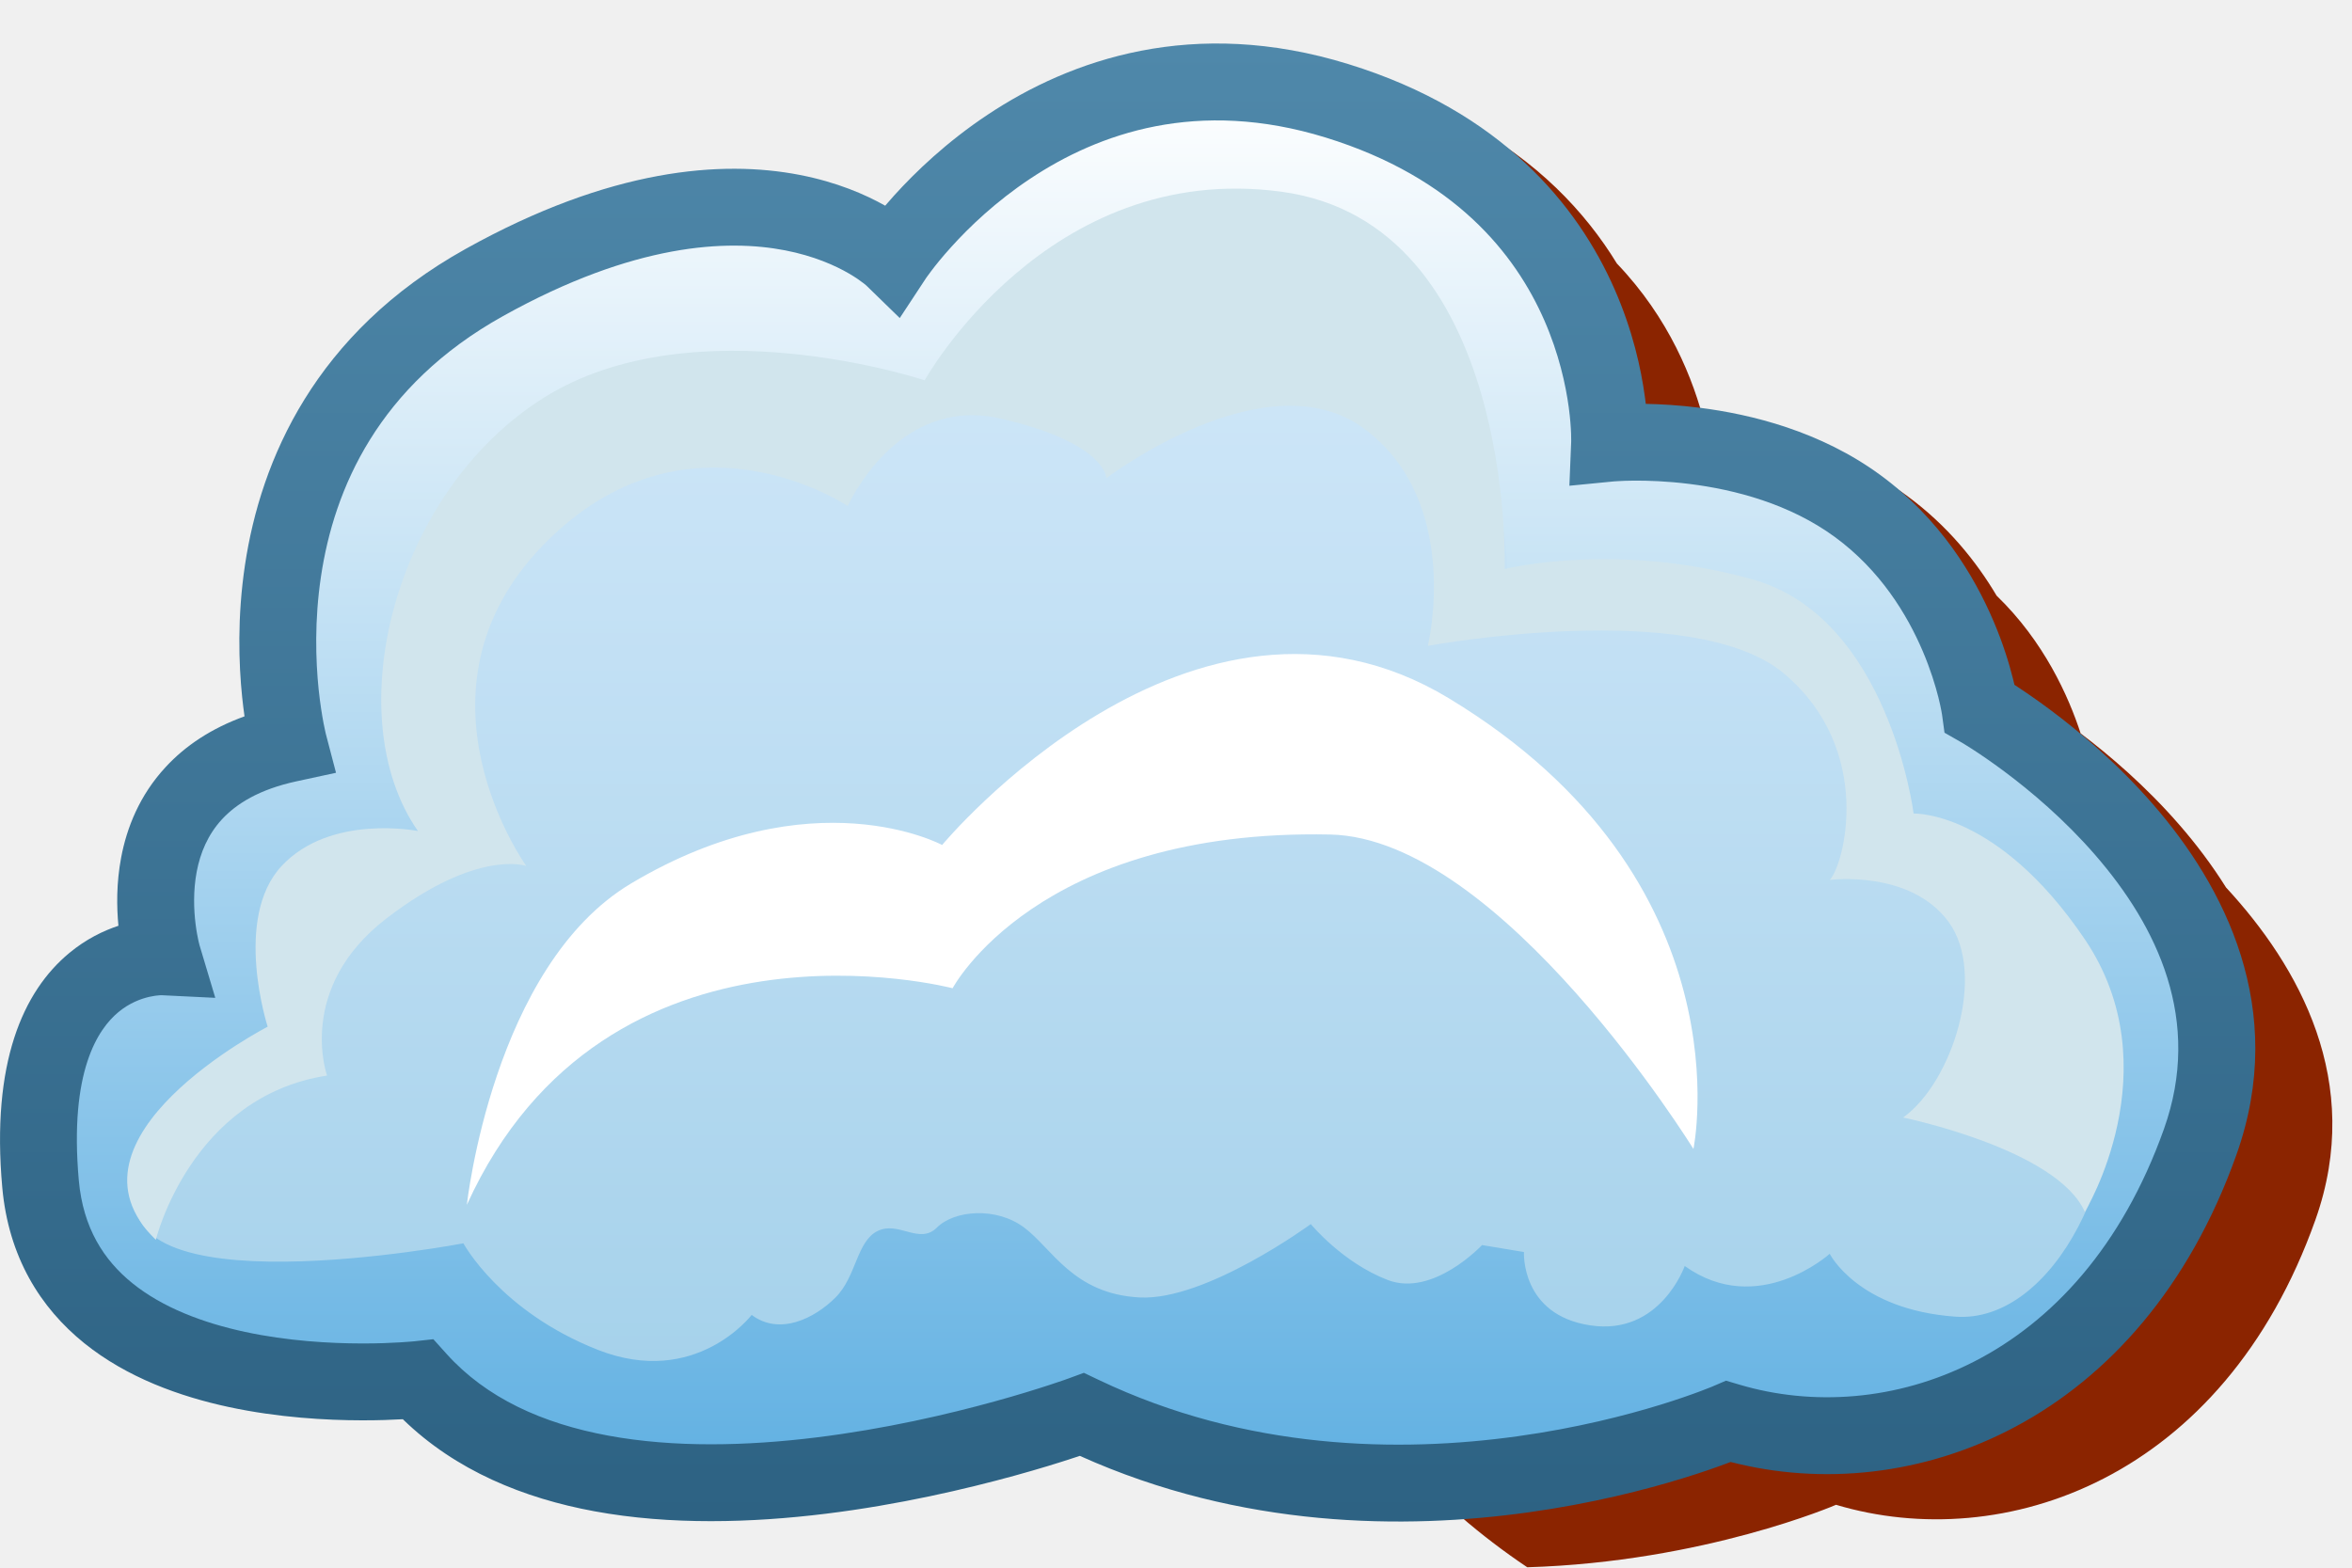
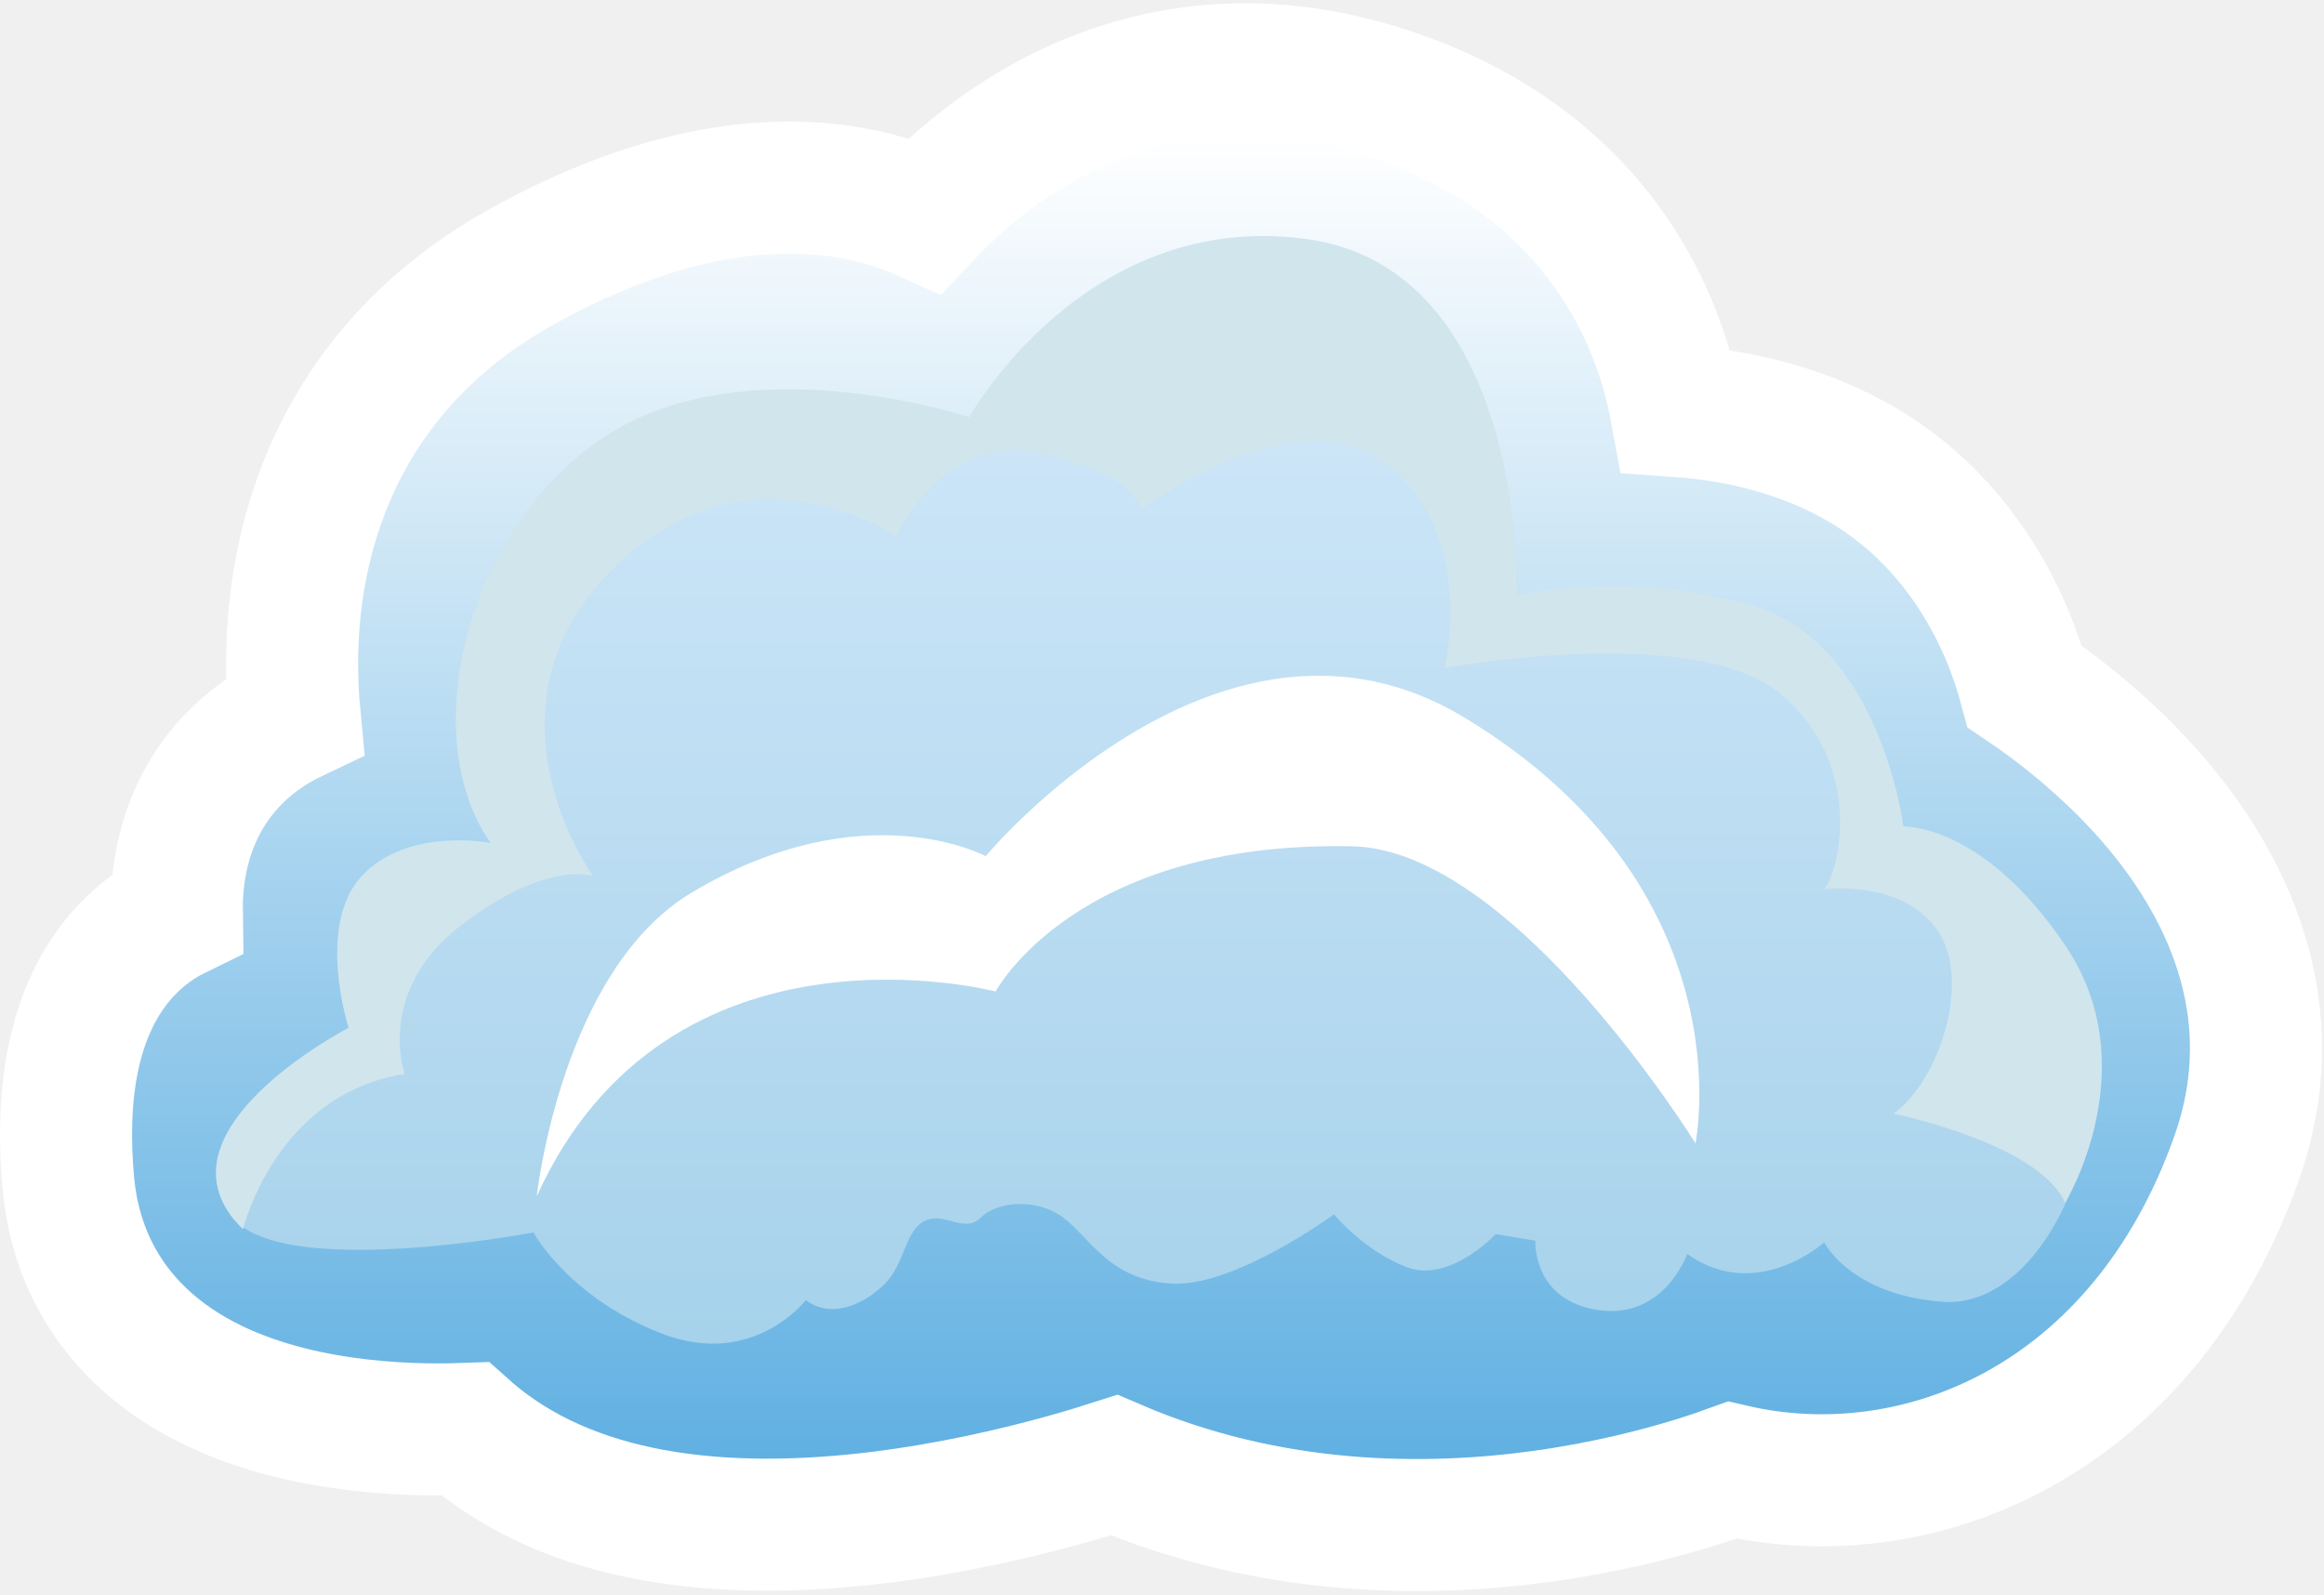
- <svg xmlns="http://www.w3.org/2000/svg" width="51" height="34" viewBox="0 0 51 34" fill="none">
-   <path fill-rule="evenodd" clip-rule="evenodd" d="M31.741 2.632C29.149 4.726 27.239 7.56 26.28 10.773C26.284 10.842 26.284 10.911 26.28 10.98C26.28 11.18 26.203 11.379 26.126 11.578C26.083 11.689 26.04 11.8 26.01 11.911C26.001 11.979 26.001 12.049 26.01 12.118C26.001 12.207 26.001 12.297 26.01 12.387C26.01 12.594 26.01 12.8 25.865 13.007C25.877 13.076 25.877 13.146 25.865 13.214C25.865 13.4 25.82 13.586 25.775 13.773C25.745 13.897 25.715 14.021 25.699 14.145V14.269L25.574 15.117V16.131V16.462V17.724V18.924V19.048C25.661 20.606 25.904 22.151 26.301 23.661C26.301 23.945 26.41 24.218 26.517 24.488C26.558 24.592 26.599 24.695 26.634 24.799L26.758 25.15C26.804 25.312 26.86 25.471 26.925 25.626V25.812L27.174 26.454C27.233 26.581 27.29 26.708 27.345 26.834C27.425 27.015 27.504 27.193 27.589 27.364L27.714 27.612C27.782 27.761 27.858 27.906 27.943 28.046L28.15 28.439L28.254 28.605C29.406 30.775 31.078 32.624 33.117 33.991C36.953 33.875 39.812 32.636 39.812 32.636C43.431 33.718 48.206 32.095 50.208 26.452C51.268 23.462 49.843 20.95 48.269 19.248C47.959 18.753 47.614 18.3 47.262 17.895C46.527 17.048 45.737 16.376 45.116 15.906C44.851 15.094 44.319 13.909 43.294 12.919C42.854 12.177 42.229 11.397 41.348 10.751C40.053 9.801 38.551 9.431 37.416 9.289C37.263 9.27 37.115 9.255 36.974 9.243C36.722 8.218 36.189 6.896 35.06 5.715C34.377 4.597 33.33 3.479 31.741 2.632ZM37.452 10.977C37.37 10.964 37.289 10.953 37.209 10.943L37.195 10.941C37.195 10.975 37.194 10.992 37.194 10.992C37.194 10.992 37.287 10.983 37.452 10.977Z" fill="#8B2400" />
-   <path d="M6.259 16.129C6.259 16.129 4.516 9.461 10.502 6.127C16.488 2.793 19.368 5.596 19.368 5.596C19.368 5.596 22.854 0.292 28.991 2.186C35.129 4.081 34.902 9.612 34.902 9.612C34.902 9.612 38.008 9.309 40.282 10.976C42.555 12.643 42.934 15.371 42.934 15.371C42.934 15.371 49.678 19.236 47.707 24.767C45.737 30.299 41.039 31.89 37.478 30.829C37.478 30.829 30.279 33.936 23.46 30.677C23.46 30.677 13.154 34.466 9.063 29.92C9.063 29.92 1.334 30.753 0.879 25.676C0.424 20.599 3.531 20.751 3.531 20.751C3.531 20.751 2.394 16.962 6.259 16.129Z" fill="url(#paint0_linear_391_82854)" />
-   <path fill-rule="evenodd" clip-rule="evenodd" d="M19.194 4.461C19.254 4.391 19.32 4.316 19.39 4.238C19.847 3.733 20.526 3.079 21.417 2.487C23.212 1.293 25.876 0.352 29.237 1.39C32.563 2.416 34.215 4.459 35.011 6.275C35.404 7.171 35.585 7.999 35.667 8.606C35.674 8.659 35.681 8.71 35.687 8.759C36.007 8.765 36.402 8.787 36.843 8.842C37.977 8.984 39.479 9.354 40.775 10.304C42.069 11.253 42.811 12.493 43.227 13.472C43.437 13.964 43.568 14.399 43.647 14.715C43.66 14.764 43.671 14.81 43.681 14.853C43.874 14.979 44.142 15.16 44.455 15.393C45.088 15.866 45.919 16.561 46.689 17.448C48.219 19.21 49.624 21.872 48.493 25.047C46.426 30.849 41.474 32.728 37.526 31.707C37.501 31.717 37.475 31.726 37.447 31.737C37.223 31.821 36.9 31.935 36.492 32.06C35.677 32.311 34.52 32.608 33.141 32.8C30.472 33.172 26.92 33.154 23.415 31.575C23.37 31.59 23.321 31.606 23.268 31.623C22.968 31.722 22.537 31.856 22.007 32.002C20.951 32.293 19.494 32.635 17.897 32.831C16.306 33.026 14.542 33.081 12.887 32.776C11.363 32.495 9.884 31.899 8.735 30.78C8.511 30.793 8.207 30.805 7.847 30.804C7.08 30.803 6.037 30.746 4.967 30.517C3.904 30.289 2.755 29.879 1.826 29.13C0.874 28.362 0.184 27.26 0.049 25.751C-0.193 23.047 0.5 21.499 1.503 20.668C1.867 20.366 2.242 20.186 2.568 20.078C2.529 19.673 2.522 19.152 2.627 18.598C2.748 17.956 3.024 17.249 3.591 16.637C4.017 16.175 4.581 15.797 5.302 15.536C5.284 15.41 5.267 15.271 5.251 15.12C5.176 14.393 5.143 13.382 5.312 12.254C5.653 9.98 6.826 7.22 10.097 5.398C13.235 3.65 15.65 3.466 17.338 3.793C18.144 3.949 18.762 4.217 19.194 4.461ZM8.974 29.091L8.974 29.091L9.397 29.045L9.682 29.362C10.544 30.32 11.763 30.873 13.19 31.136C14.618 31.4 16.198 31.36 17.694 31.176C19.186 30.993 20.56 30.672 21.564 30.395C22.065 30.257 22.471 30.13 22.75 30.039C22.89 29.993 22.997 29.957 23.069 29.932C23.105 29.919 23.132 29.91 23.149 29.903C23.158 29.9 23.164 29.898 23.168 29.897L23.172 29.895L23.172 29.895L23.172 29.895L23.502 29.774L23.819 29.925C27.032 31.46 30.357 31.505 32.911 31.149C34.185 30.972 35.254 30.697 36.002 30.467C36.375 30.352 36.667 30.249 36.864 30.175C36.962 30.139 37.035 30.11 37.084 30.09C37.108 30.08 37.125 30.073 37.136 30.069C37.141 30.066 37.145 30.065 37.147 30.064L37.148 30.064L37.148 30.063L37.149 30.063L37.149 30.063L37.426 29.944L37.716 30.03C40.846 30.963 45.099 29.607 46.922 24.487C47.762 22.131 46.78 20.095 45.43 18.541C44.761 17.77 44.028 17.154 43.458 16.729C43.175 16.518 42.935 16.356 42.768 16.248C42.685 16.195 42.62 16.154 42.577 16.128C42.556 16.116 42.54 16.106 42.53 16.1C42.525 16.098 42.522 16.096 42.52 16.095L42.519 16.094L42.519 16.094L42.519 16.094L42.519 16.094L42.164 15.891L42.109 15.488L42.108 15.488L42.108 15.487C42.108 15.486 42.108 15.481 42.106 15.474C42.104 15.461 42.1 15.438 42.094 15.406C42.082 15.343 42.062 15.246 42.031 15.123C41.968 14.874 41.863 14.524 41.693 14.125C41.352 13.323 40.768 12.366 39.789 11.648C38.811 10.931 37.623 10.619 36.636 10.496C36.149 10.435 35.727 10.422 35.429 10.424C35.28 10.425 35.164 10.43 35.087 10.435C35.048 10.437 35.02 10.439 35.002 10.44C34.993 10.441 34.987 10.441 34.984 10.442L34.983 10.442L34.981 10.442L34.981 10.442L34.03 10.535L34.069 9.581L34.069 9.581C34.069 9.581 34.069 9.581 34.069 9.581C34.069 9.581 34.069 9.58 34.069 9.58C34.069 9.58 34.069 9.579 34.069 9.577C34.069 9.574 34.069 9.568 34.069 9.561C34.069 9.557 34.069 9.552 34.069 9.546C34.069 9.516 34.069 9.467 34.067 9.402C34.062 9.271 34.049 9.075 34.016 8.831C33.949 8.341 33.802 7.668 33.485 6.944C32.861 5.521 31.558 3.851 28.746 2.983C25.969 2.126 23.821 2.89 22.34 3.875C21.591 4.372 21.015 4.926 20.627 5.356C20.433 5.57 20.288 5.751 20.194 5.876C20.146 5.938 20.112 5.986 20.09 6.017C20.079 6.032 20.072 6.043 20.068 6.05C20.066 6.052 20.064 6.054 20.064 6.055C20.064 6.055 20.064 6.055 20.064 6.055L20.064 6.056L19.51 6.898L18.792 6.199C18.791 6.197 18.788 6.195 18.786 6.193C18.775 6.183 18.753 6.165 18.722 6.141C18.658 6.091 18.553 6.016 18.407 5.931C18.114 5.761 17.654 5.552 17.022 5.429C15.774 5.188 13.756 5.268 10.908 6.855C8.193 8.367 7.244 10.608 6.96 12.502C6.817 13.457 6.845 14.322 6.909 14.949C6.942 15.261 6.983 15.511 7.015 15.68C7.031 15.764 7.044 15.827 7.054 15.868C7.058 15.888 7.062 15.903 7.064 15.911C7.065 15.915 7.066 15.918 7.066 15.919L7.066 15.92L7.286 16.76L6.435 16.944C5.61 17.121 5.118 17.44 4.814 17.768C4.507 18.101 4.343 18.497 4.265 18.907C4.187 19.322 4.202 19.729 4.241 20.042C4.26 20.196 4.285 20.321 4.303 20.405C4.313 20.446 4.32 20.477 4.325 20.495C4.328 20.505 4.329 20.511 4.33 20.513C4.33 20.514 4.33 20.514 4.33 20.514C4.331 20.515 4.331 20.515 4.331 20.515L4.668 21.641L3.501 21.584C3.501 21.584 3.501 21.584 3.501 21.584C3.495 21.584 3.479 21.584 3.456 21.586C3.409 21.589 3.333 21.598 3.239 21.619C3.051 21.662 2.805 21.754 2.567 21.951C2.13 22.314 1.497 23.228 1.709 25.602C1.802 26.631 2.249 27.329 2.873 27.832C3.521 28.355 4.39 28.688 5.316 28.887C6.235 29.084 7.153 29.136 7.849 29.137C8.195 29.138 8.482 29.125 8.679 29.113C8.778 29.108 8.854 29.102 8.905 29.097C8.93 29.095 8.948 29.093 8.96 29.092C8.966 29.092 8.97 29.091 8.972 29.091L8.973 29.091L8.974 29.091Z" fill="url(#paint1_linear_391_82854)" />
-   <path d="M10.048 26.965C10.048 26.965 2.091 28.48 3.001 25.601C3.91 22.721 6.486 22.342 6.486 22.342C6.486 22.342 4.365 18.478 9.593 18.554C9.593 18.554 7.017 13.098 10.957 10.143C14.897 7.188 20.126 9.006 20.126 9.006C20.126 9.006 22.702 3.55 27.703 4.611C32.704 5.672 32.704 12.795 32.704 12.795C32.704 12.795 36.569 11.81 38.69 13.325C40.812 14.841 40.585 15.674 41.039 17.947C41.039 17.947 45.207 19.236 45.737 22.267C46.268 25.297 44.525 28.707 42.403 28.556C40.282 28.404 39.675 27.192 39.675 27.192C39.675 27.192 38.122 28.594 36.531 27.457C36.531 27.457 36 28.973 34.485 28.745C32.969 28.518 33.045 27.154 33.045 27.154L32.136 27.003C32.136 27.003 31.075 28.139 30.09 27.76C29.105 27.381 28.423 26.548 28.423 26.548C28.423 26.548 26.15 28.215 24.71 28.139C23.27 28.063 22.816 27.078 22.209 26.624C21.603 26.169 20.694 26.245 20.315 26.624C19.936 27.003 19.482 26.472 19.027 26.699C18.572 26.927 18.572 27.684 18.118 28.139C17.663 28.594 16.905 28.973 16.299 28.518C16.299 28.518 15.087 30.109 12.965 29.276C10.843 28.442 10.048 26.965 10.048 26.965Z" fill="url(#paint2_linear_391_82854)" />
-   <path d="M10.123 26.131C10.123 26.131 10.684 20.949 13.685 19.16C17.625 16.811 20.429 18.326 20.429 18.326C20.429 18.326 25.859 11.784 31.416 15.144C37.933 19.084 36.72 24.919 36.72 24.919C36.72 24.919 32.553 18.175 28.84 18.099C22.486 17.969 20.656 21.433 20.656 21.433C20.656 21.433 13.154 19.463 10.123 26.131Z" fill="white" />
-   <path d="M3.379 26.889C3.379 26.889 4.137 23.782 7.092 23.327C7.092 23.327 6.41 21.433 8.381 19.918C10.351 18.402 11.412 18.781 11.412 18.781C11.412 18.781 8.684 14.992 11.79 11.81C14.897 8.627 18.383 10.976 18.383 10.976C18.383 10.976 19.444 8.551 21.717 9.082C23.99 9.612 23.99 10.37 23.99 10.37C23.99 10.37 27.476 7.718 29.597 9.309C31.719 10.9 30.961 14.007 30.961 14.007C30.961 14.007 36.72 12.946 38.69 14.613C40.66 16.28 39.978 18.781 39.675 19.084C39.675 19.084 41.418 18.857 42.252 19.993C43.085 21.13 42.327 23.479 41.267 24.237C41.267 24.237 44.601 24.919 45.207 26.283C45.207 26.283 47.101 23.176 45.207 20.372C43.312 17.569 41.494 17.644 41.494 17.644C41.494 17.644 40.963 13.401 38.008 12.568C35.053 11.734 32.628 12.34 32.628 12.34C32.628 12.34 32.856 4.838 27.779 4.157C22.702 3.475 20.05 8.248 20.05 8.248C20.05 8.248 15.049 6.581 11.79 8.627C8.532 10.673 7.32 15.523 9.062 18.023C9.062 18.023 7.168 17.644 6.107 18.781C5.046 19.918 5.804 22.267 5.804 22.267C5.804 22.267 1.106 24.691 3.379 26.889Z" fill="#D1E5ED" />
+ <svg xmlns="http://www.w3.org/2000/svg" width="704" height="483" viewBox="0 0 704 483" fill="none">
+   <path d="M132.536 433.062C135.656 433.067 138.473 433.005 140.905 432.915C157.232 447.508 177.384 455.236 197.443 458.934C220.506 463.185 244.778 462.38 266.286 459.741C287.918 457.087 307.608 452.467 321.825 448.545C328.216 446.782 333.554 445.145 337.53 443.864C384.789 464.214 432.166 464.261 467.609 459.324C486.367 456.711 502.112 452.66 513.23 449.241C517.919 447.798 521.807 446.462 524.775 445.381C580.924 458.437 649.093 430.692 677.441 351.1C693.938 304.78 673.118 266.272 651.95 241.9C641.239 229.569 629.758 219.959 621.06 213.469C618.175 211.317 615.563 209.483 613.341 207.982C612.177 203.632 610.403 198.037 607.753 191.809C601.85 177.936 591.21 160.036 572.427 146.262C553.617 132.468 532.106 127.266 516.331 125.294C513.304 124.916 510.43 124.649 507.756 124.466C506.323 116.601 503.786 106.981 499.291 96.732C487.848 70.643 464.153 41.679 417.498 27.279C369.975 12.612 332.041 25.983 306.653 42.859C295.372 50.359 286.529 58.545 280.209 65.27C274.596 62.727 267.702 60.337 259.525 58.754C234.86 53.98 200.85 56.978 157.868 80.917C111.705 106.629 95.006 145.857 90.196 177.923C87.91 193.163 88.269 206.83 89.235 216.886C81.517 220.543 75.038 225.293 69.776 230.983C60.9 240.581 56.662 251.58 54.824 261.297C53.788 266.774 53.481 271.991 53.552 276.611C50.139 278.275 46.58 280.471 43.086 283.367C26.796 296.872 17.326 320.718 20.68 358.174C22.695 380.679 33.105 397.406 47.453 408.975C61.218 420.074 77.891 425.906 92.659 429.071C107.602 432.273 122.035 433.045 132.536 433.062Z" fill="url(#paint0_linear_414_83247)" stroke="white" stroke-width="40" stroke-miterlimit="10" />
+   <path d="M161.6 373.39C161.6 373.39 56.6 393.39 68.6 355.39C80.6 317.39 114.6 312.39 114.6 312.39C114.6 312.39 86.6 261.39 155.6 262.39C155.6 262.39 121.6 190.39 173.6 151.39C225.6 112.39 294.6 136.39 294.6 136.39C294.6 136.39 328.6 64.39 394.6 78.39C460.6 92.39 460.6 186.39 460.6 186.39C460.6 186.39 511.6 173.39 539.6 193.39C567.6 213.39 564.6 224.39 570.6 254.39C570.6 254.39 625.6 271.39 632.6 311.39C639.6 351.39 616.6 396.39 588.6 394.39C560.6 392.39 552.6 376.39 552.6 376.39C552.6 376.39 532.1 394.89 511.1 379.89C511.1 379.89 504.1 399.89 484.1 396.89C464.1 393.89 465.1 375.89 465.1 375.89L453.1 373.89C453.1 373.89 439.1 388.89 426.1 383.89C413.1 378.89 404.1 367.89 404.1 367.89C404.1 367.89 374.1 389.89 355.1 388.89C336.1 387.89 330.1 374.89 322.1 368.89C314.1 362.89 302.1 363.89 297.1 368.89C292.1 373.89 286.1 366.89 280.1 369.89C274.1 372.89 274.1 382.89 268.1 388.89C262.1 394.89 252.1 399.89 244.1 393.89C244.1 393.89 228.1 414.89 200.1 403.89C172.1 392.89 161.6 373.39 161.6 373.39Z" fill="url(#paint1_linear_414_83247)" />
+   <path d="M162.6 362.39C162.6 362.39 170 294 209.6 270.39C261.6 239.39 298.6 259.39 298.6 259.39C298.6 259.39 370.26 173.05 443.6 217.39C529.6 269.39 513.6 346.39 513.6 346.39C513.6 346.39 458.6 257.39 409.6 256.39C325.75 254.68 301.6 300.39 301.6 300.39C301.6 300.39 202.6 274.39 162.6 362.39Z" fill="white" />
+   <path d="M73.6 372.39C73.6 372.39 83.6 331.39 122.6 325.39C122.6 325.39 113.6 300.39 139.6 280.39C165.6 260.39 179.6 265.39 179.6 265.39C179.6 265.39 143.6 215.39 184.6 173.39C225.6 131.39 271.6 162.39 271.6 162.39C271.6 162.39 285.6 130.39 315.6 137.39C345.6 144.39 345.6 154.39 345.6 154.39C345.6 154.39 391.6 119.39 419.6 140.39C447.6 161.39 437.6 202.39 437.6 202.39C437.6 202.39 513.6 188.39 539.6 210.39C565.6 232.39 556.6 265.39 552.6 269.39C552.6 269.39 575.6 266.39 586.6 281.39C597.6 296.39 587.6 327.39 573.6 337.39C573.6 337.39 617.6 346.39 625.6 364.39C625.6 364.39 650.6 323.39 625.6 286.39C600.6 249.39 576.6 250.39 576.6 250.39C576.6 250.39 569.6 194.39 530.6 183.39C491.6 172.39 459.6 180.39 459.6 180.39C459.6 180.39 462.6 81.39 395.6 72.39C328.6 63.39 293.6 126.39 293.6 126.39C293.6 126.39 227.6 104.39 184.6 131.39C141.6 158.39 125.6 222.39 148.6 255.39C148.6 255.39 123.6 250.39 109.6 265.39C95.6 280.39 105.6 311.39 105.6 311.39C105.6 311.39 43.6 343.39 73.6 372.39Z" fill="#D1E5ED" />
  <defs>
-     <linearGradient id="paint0_linear_391_82854" x1="24.451" y1="1.778" x2="24.451" y2="32.166" gradientUnits="userSpaceOnUse">
+     <linearGradient id="paint0_linear_414_83247" x1="351.68" y1="41" x2="351.68" y2="442.04" gradientUnits="userSpaceOnUse">
      <stop stop-color="white" />
      <stop offset="1" stop-color="#60B0E2" />
    </linearGradient>
-     <linearGradient id="paint1_linear_391_82854" x1="22.038" y1="0.944" x2="22.038" y2="33" gradientUnits="userSpaceOnUse">
-       <stop stop-color="#4F88AA" />
-       <stop offset="1" stop-color="#2D6283" />
-     </linearGradient>
-     <linearGradient id="paint2_linear_391_82854" x1="24.381" y1="4.475" x2="24.381" y2="29.517" gradientUnits="userSpaceOnUse">
+     <linearGradient id="paint1_linear_414_83247" x1="350.76" y1="76.59" x2="350.76" y2="407.08" gradientUnits="userSpaceOnUse">
      <stop stop-color="#D4E9FA" />
      <stop offset="1" stop-color="#A6D2EB" />
    </linearGradient>
  </defs>
</svg>
